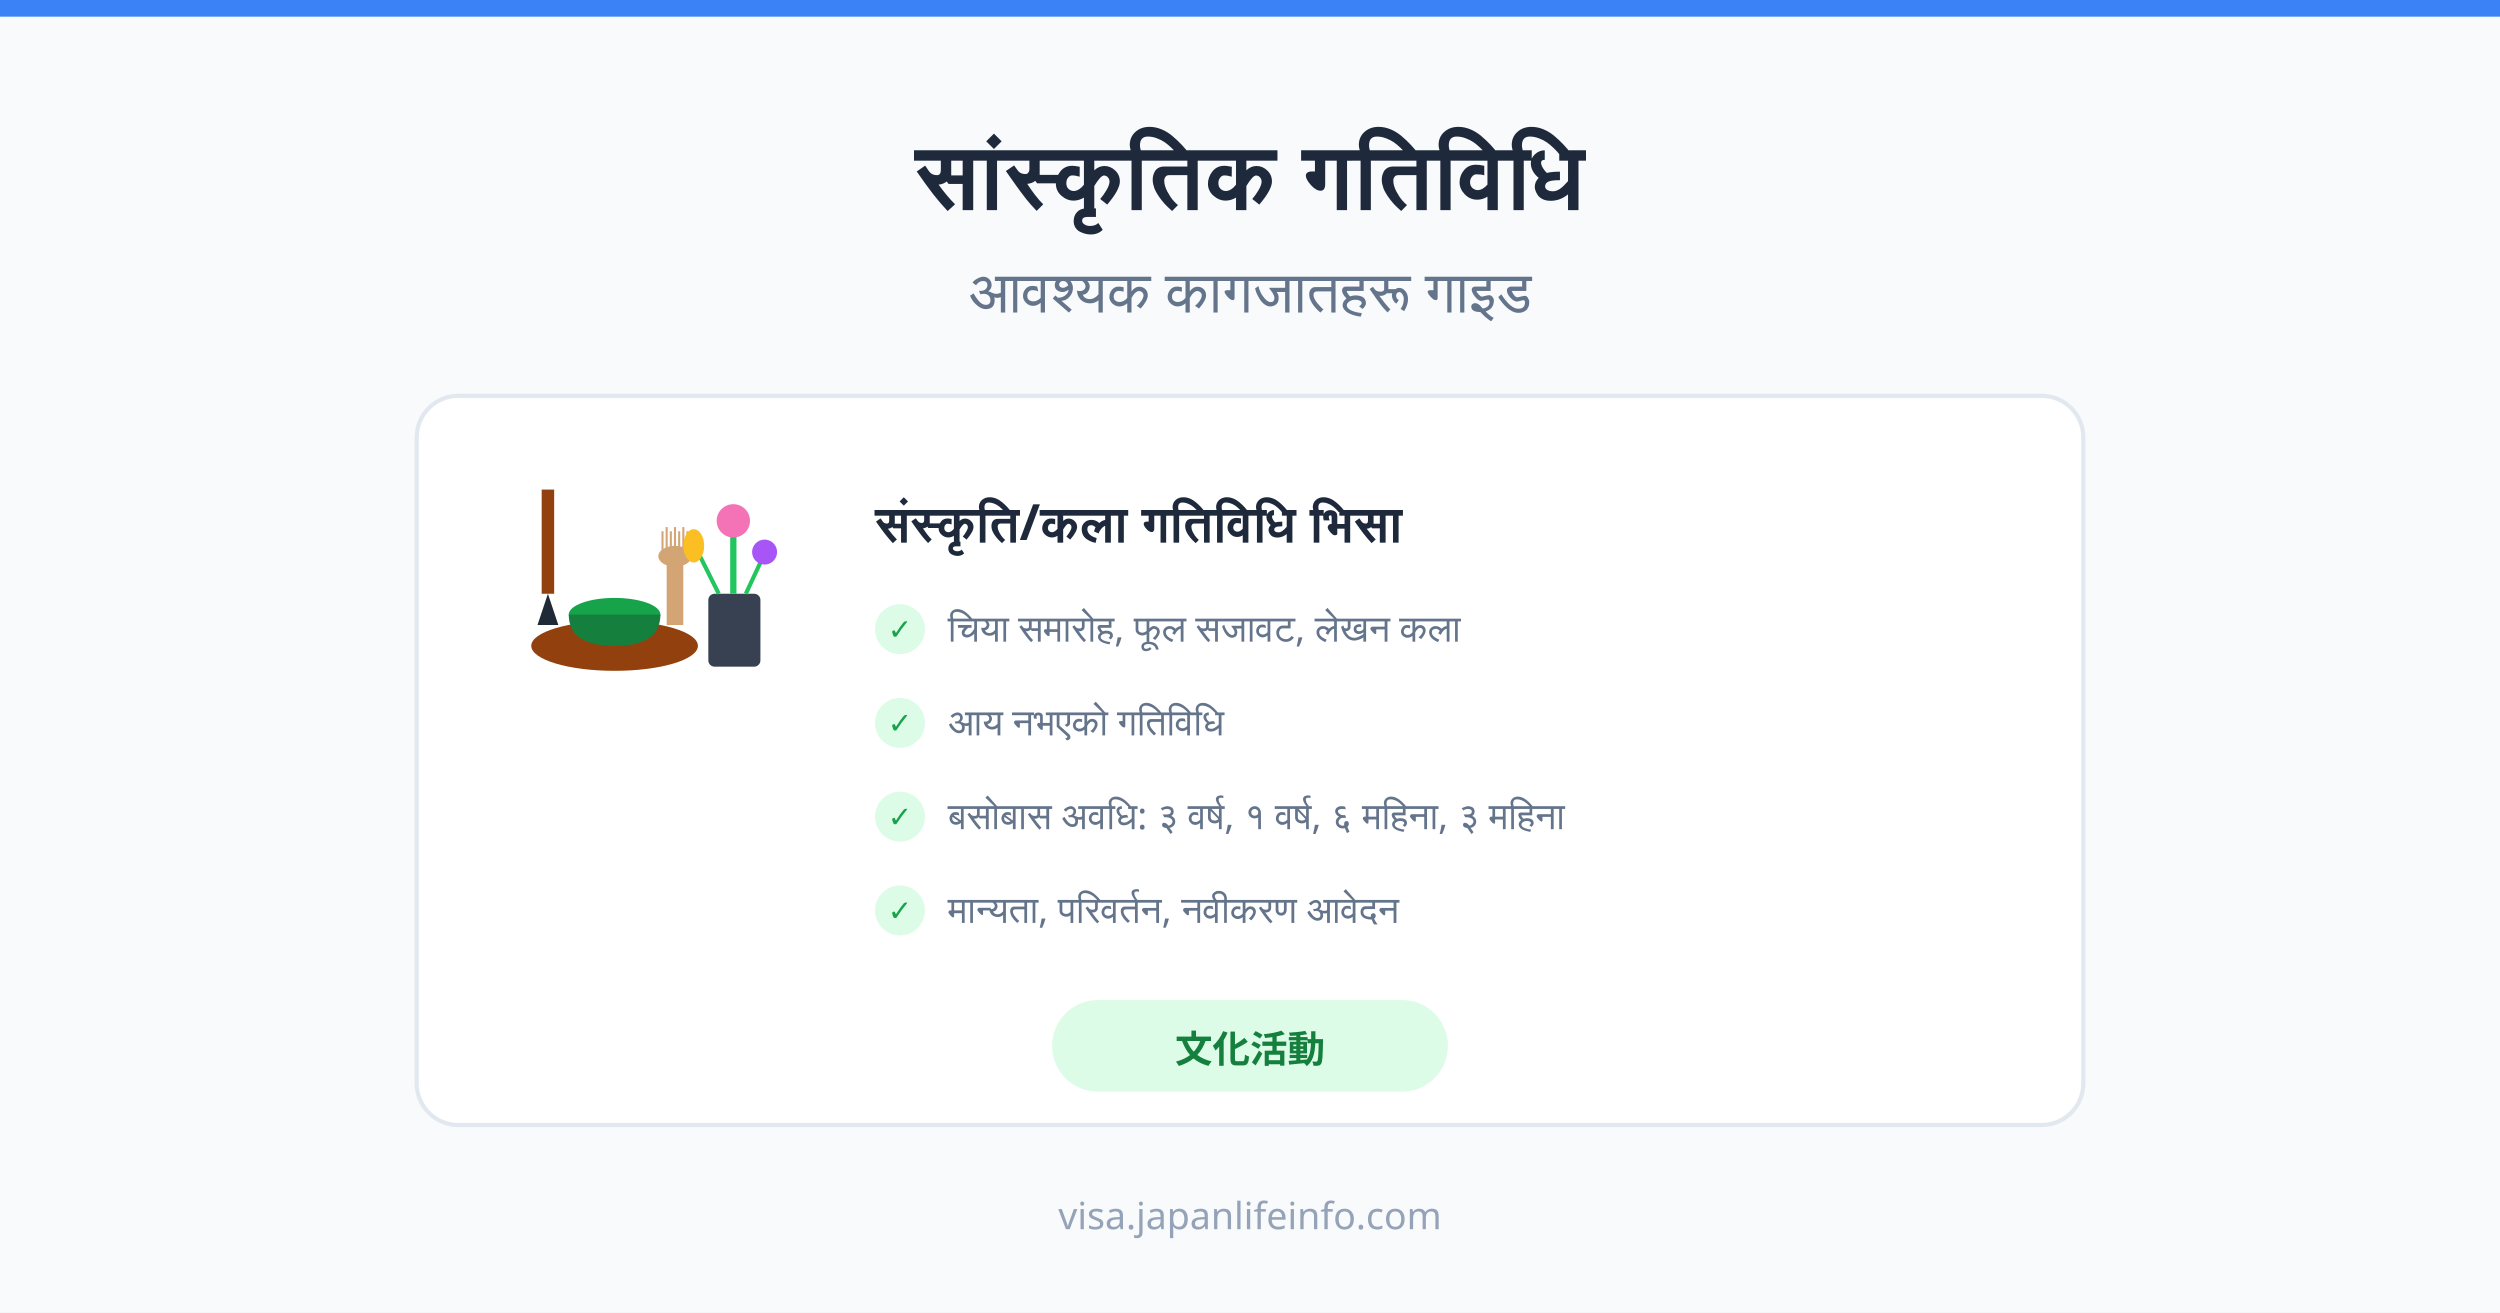
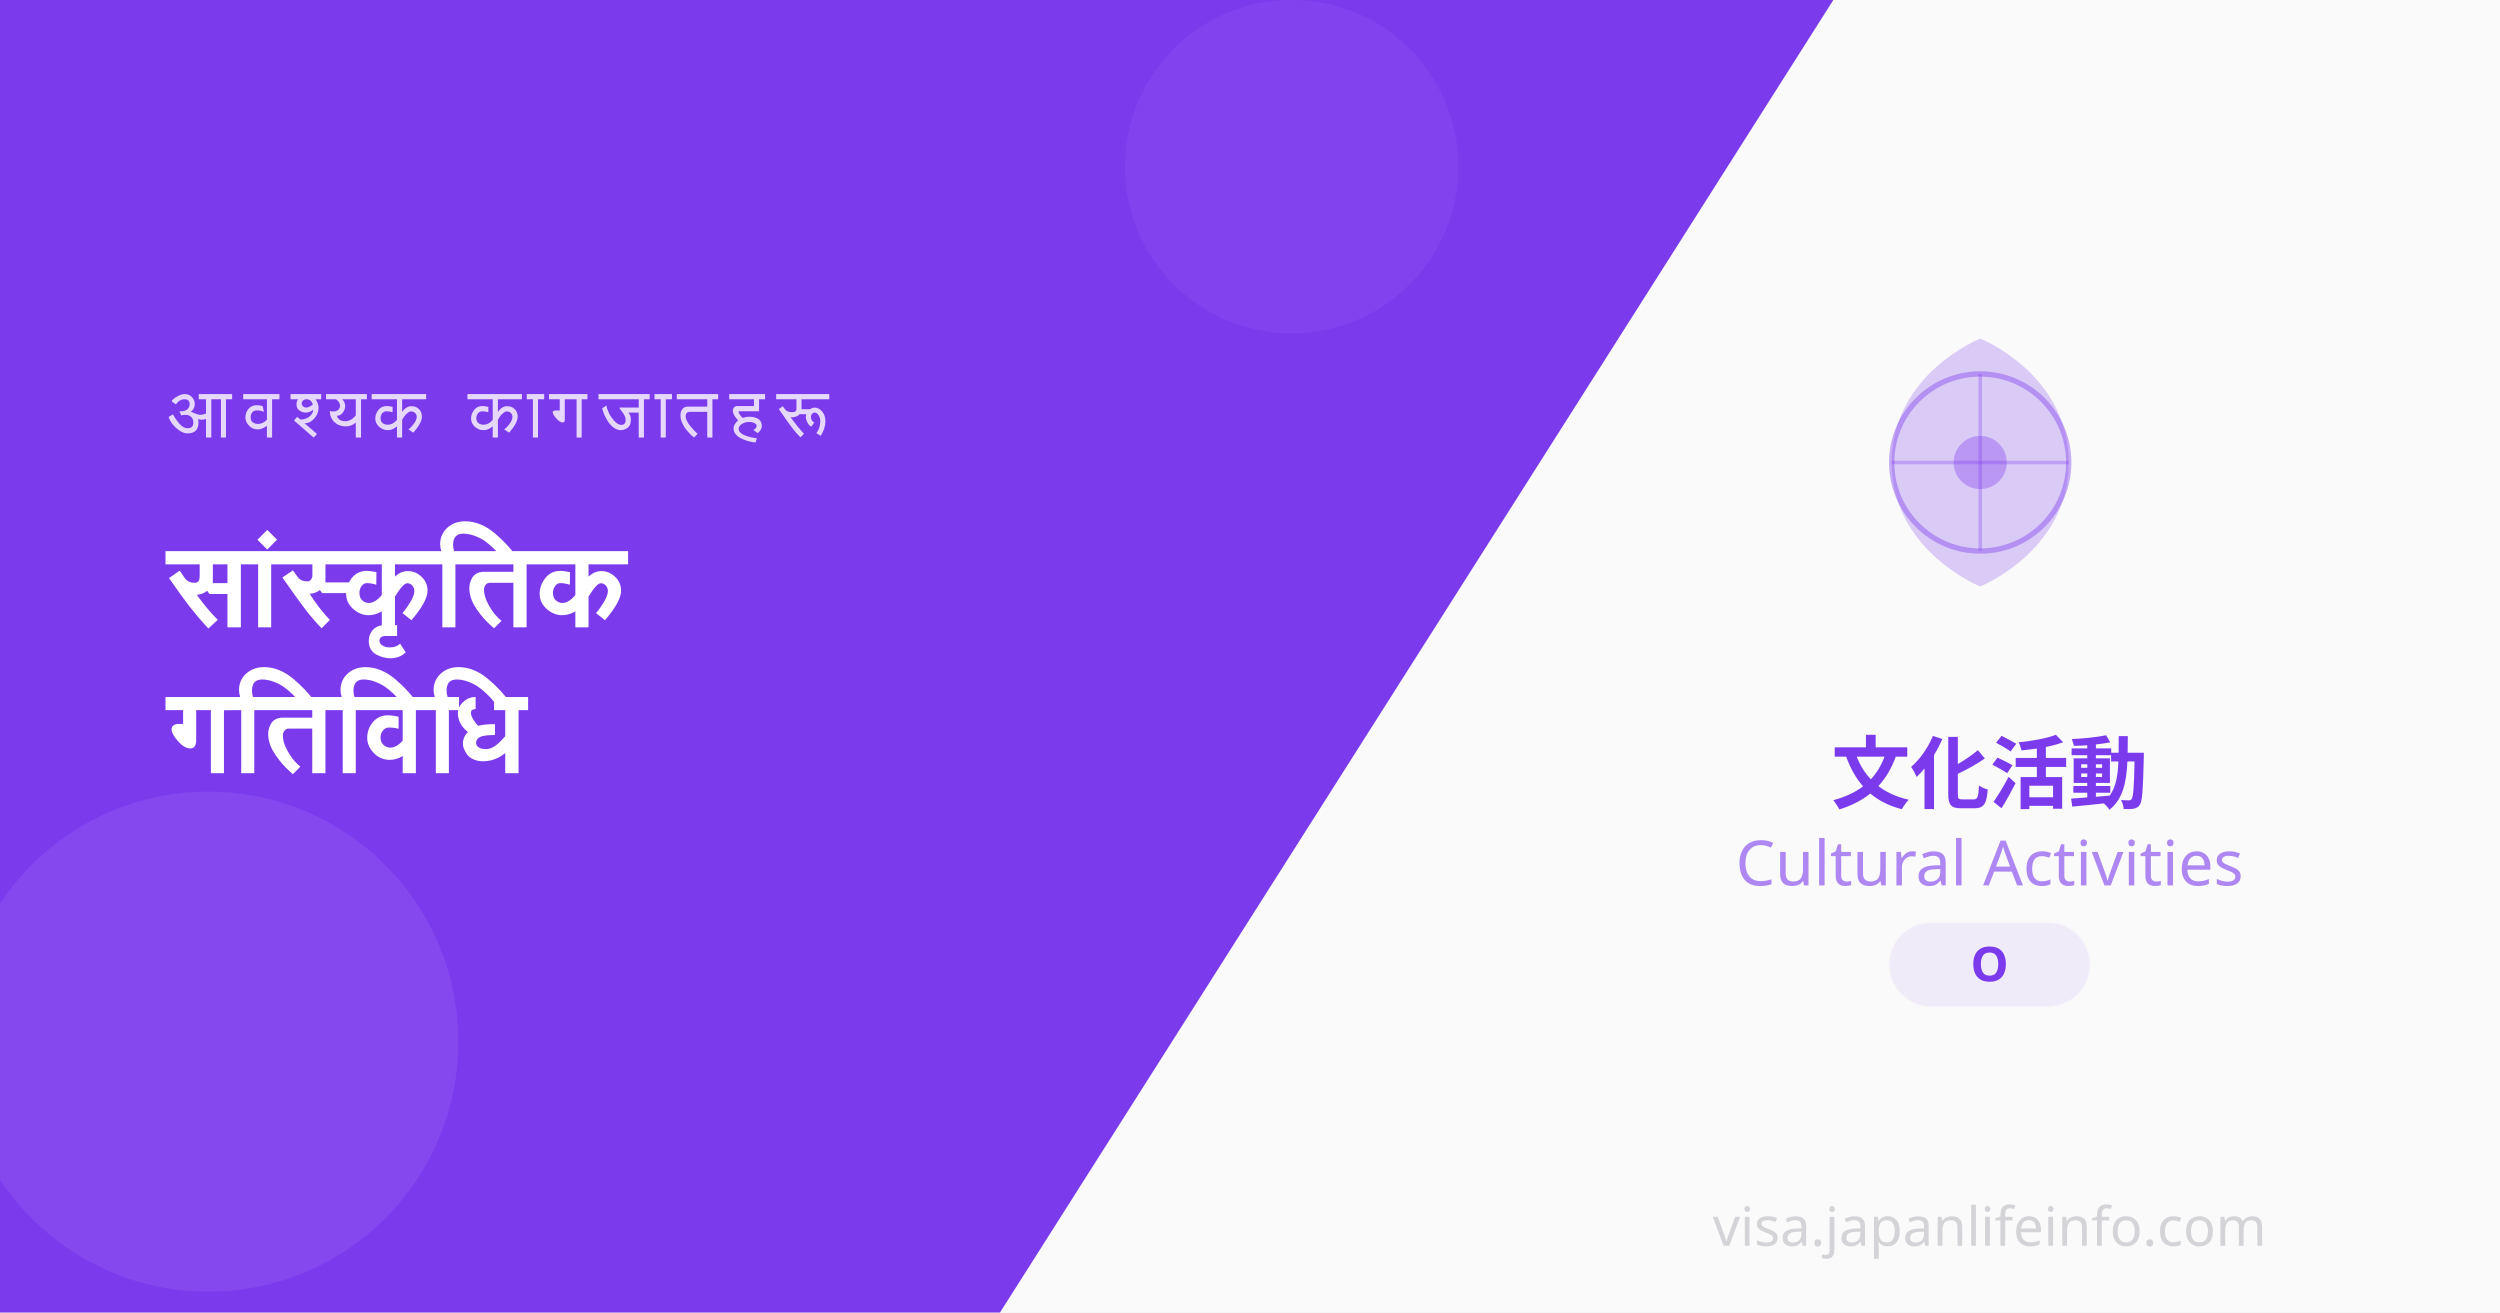
<svg xmlns="http://www.w3.org/2000/svg" width="1200" height="630" viewBox="0 0 1200 630" fill="none">
-   <rect width="1200" height="630" fill="#f8fafc" />
-   <rect width="1200" height="8" fill="url(#headerGradient)" />
-   <text x="600" y="100" text-anchor="middle" fill="#1e293b" font-family="sans-serif" font-size="44" font-weight="bold">सांस्कृतिक गतिविधि</text>
-   <text x="600" y="150" text-anchor="middle" fill="#64748b" font-family="sans-serif" font-size="28">आवश्यक कागजातहरू गाइड</text>
-   <g transform="translate(200, 190)">
-     <rect width="800" height="350" rx="20" fill="white" stroke="#e2e8f0" stroke-width="2" />
-     <g transform="translate(40, 25)">
-       <ellipse cx="55" cy="95" rx="40" ry="12" fill="#92400e" />
-       <ellipse cx="55" cy="80" rx="22" ry="8" fill="#16a34a" />
-       <path d="M33 80 Q33 95 55 95 Q77 95 77 80" fill="#15803d" />
-       <rect x="80" y="55" width="8" height="30" fill="#d4a574" />
-       <ellipse cx="84" cy="52" rx="8" ry="5" fill="#d4a574" />
-       <line x1="78" y1="50" x2="78" y2="40" stroke="#d4a574" stroke-width="1" />
-       <line x1="80" y1="50" x2="80" y2="38" stroke="#d4a574" stroke-width="1" />
-       <line x1="82" y1="50" x2="82" y2="40" stroke="#d4a574" stroke-width="1" />
-       <line x1="84" y1="50" x2="84" y2="38" stroke="#d4a574" stroke-width="1" />
-       <line x1="86" y1="50" x2="86" y2="40" stroke="#d4a574" stroke-width="1" />
-       <line x1="88" y1="50" x2="88" y2="38" stroke="#d4a574" stroke-width="1" />
-       <line x1="90" y1="50" x2="90" y2="40" stroke="#d4a574" stroke-width="1" />
-       <rect x="100" y="70" width="25" height="35" rx="3" fill="#374151" />
-       <line x1="112" y1="70" x2="112" y2="40" stroke="#22c55e" stroke-width="3" />
-       <circle cx="112" cy="35" r="8" fill="#f472b6" />
-       <line x1="105" y1="70" x2="95" y2="50" stroke="#22c55e" stroke-width="2" />
-       <ellipse cx="93" cy="47" rx="5" ry="8" fill="#fbbf24" />
-       <line x1="118" y1="70" x2="125" y2="55" stroke="#22c55e" stroke-width="2" />
-       <circle cx="127" cy="50" r="6" fill="#a855f7" />
-       <rect x="20" y="20" width="6" height="50" fill="#92400e" />
-       <polygon points="23,70 18,85 28,85" fill="#1f2937" />
-     </g>
-     <g transform="translate(220, 40)">
-       <text x="0" y="30" fill="#1e293b" font-family="sans-serif" font-size="24" font-weight="bold">संस्कृति/कला गतिविधि भिसा</text>
-       <g transform="translate(0, 60)">
-         <circle cx="12" cy="12" r="12" fill="#dcfce7" />
-         <text x="12" y="17" text-anchor="middle" fill="#16a34a" font-family="sans-serif" font-size="14">✓</text>
-         <text x="35" y="18" fill="#64748b" font-family="sans-serif" font-size="18">चिया समारोह, फूल सजावट, लेखन कला</text>
-       </g>
-       <g transform="translate(0, 105)">
-         <circle cx="12" cy="12" r="12" fill="#dcfce7" />
-         <text x="12" y="17" text-anchor="middle" fill="#16a34a" font-family="sans-serif" font-size="14">✓</text>
-         <text x="35" y="18" fill="#64748b" font-family="sans-serif" font-size="18">आय नभएको गतिविधि</text>
-       </g>
-       <g transform="translate(0, 150)">
-         <circle cx="12" cy="12" r="12" fill="#dcfce7" />
-         <text x="12" y="17" text-anchor="middle" fill="#16a34a" font-family="sans-serif" font-size="14">✓</text>
-         <text x="35" y="18" fill="#64748b" font-family="sans-serif" font-size="18">बसोबास अवधि: ३ वर्ष, १ वर्ष, ६ महिना, ३ महिना</text>
-       </g>
-       <g transform="translate(0, 195)">
-         <circle cx="12" cy="12" r="12" fill="#dcfce7" />
-         <text x="12" y="17" text-anchor="middle" fill="#16a34a" font-family="sans-serif" font-size="14">✓</text>
-         <text x="35" y="18" fill="#64748b" font-family="sans-serif" font-size="18">मान्यता, परिवर्तन, नवीकरण आवेदन</text>
-       </g>
-     </g>
-     <rect x="305" y="290" width="190" height="44" rx="22" fill="#dcfce7" />
-     <text x="400" y="320" text-anchor="middle" fill="#15803d" font-family="sans-serif" font-size="18" font-weight="bold">文化活動</text>
+   <defs>
+     <linearGradient id="splitGrad" x1="0" y1="0" x2="700" y2="630">
+       <stop offset="0%" stop-color="#7c3aed" />
+       <stop offset="100%" stop-color="#6d28d9" />
+     </linearGradient>
+     <clipPath id="diagClip">
+       <polygon points="0,0 880,0 480,630 0,630" />
+     </clipPath>
+   </defs>
+   <rect width="1200" height="630" fill="#fafafa" />
+   <polygon points="0,0 880,0 480,630 0,630" fill="url(#splitGrad)" />
+   <g clip-path="url(#diagClip)">
+     <circle cx="100" cy="500" r="120" fill="white" opacity="0.07" />
+     <circle cx="620" cy="80" r="80" fill="white" opacity="0.05" />
+     <text x="80" y="210" fill="white" font-family="'Noto Sans KR', 'Noto Sans JP', sans-serif" font-size="34" font-weight="500" letter-spacing="6" opacity="0.8">आवश्यक कागजातहरू</text>
+     <text x="80" y="300" fill="white" font-family="'Noto Sans KR', 'Noto Sans JP', sans-serif" font-size="56" font-weight="900">सांस्कृतिक</text>
+     <text x="80" y="370" fill="white" font-family="'Noto Sans KR', 'Noto Sans JP', sans-serif" font-size="56" font-weight="900">गतिविधि</text>
  </g>
-   <text x="600" y="590" text-anchor="middle" fill="#94a3b8" font-family="sans-serif" font-size="18">visa.japanlifeinfo.com</text>
-   <defs>
-     <linearGradient id="headerGradient" x1="0" y1="0" x2="1200" y2="0">
-       <stop offset="0%" stop-color="#3b82f6" />
-       <stop offset="50%" stop-color="#8b5cf6" />
-       <stop offset="100%" stop-color="#10b981" />
-     </linearGradient>
-   </defs>
+   <g transform="translate(840, 120) scale(0.85)">
+     <path d="M130 50 C130 50 180 70 180 120 C180 170 130 190 130 190 C130 190 80 170 80 120 C80 70 130 50 130 50Z" fill="#7c3aed" opacity="0.25" />
+     <circle cx="130" cy="120" r="50" fill="none" stroke="#7c3aed" stroke-width="3" opacity="0.4" />
+     <path d="M130 70 L130 170" stroke="#7c3aed" stroke-width="2" opacity="0.3" />
+     <path d="M80 120 L180 120" stroke="#7c3aed" stroke-width="2" opacity="0.3" />
+     <circle cx="130" cy="120" r="15" fill="#7c3aed" opacity="0.35" />
+   </g>
+   <text x="955" y="385" text-anchor="middle" fill="#7c3aed" font-family="'Noto Serif JP', serif" font-size="38" font-weight="700">文化活動</text>
+   <text x="955" y="425" text-anchor="middle" fill="#7c3aed" font-family="sans-serif" font-size="30" opacity="0.6">Cultural Activities</text>
+   <rect x="907" y="443" width="96" height="40" rx="20" fill="#7c3aed" opacity="0.08" stroke="#7c3aed" stroke-width="1.5" stroke-opacity="0.2" />
+   <text x="955" y="471" text-anchor="middle" fill="#7c3aed" font-family="sans-serif" font-size="23" font-weight="600">O</text>
+   <text x="955" y="598" text-anchor="middle" fill="#d4d4d8" font-family="sans-serif" font-size="26">visa.japanlifeinfo.com</text>
</svg>
